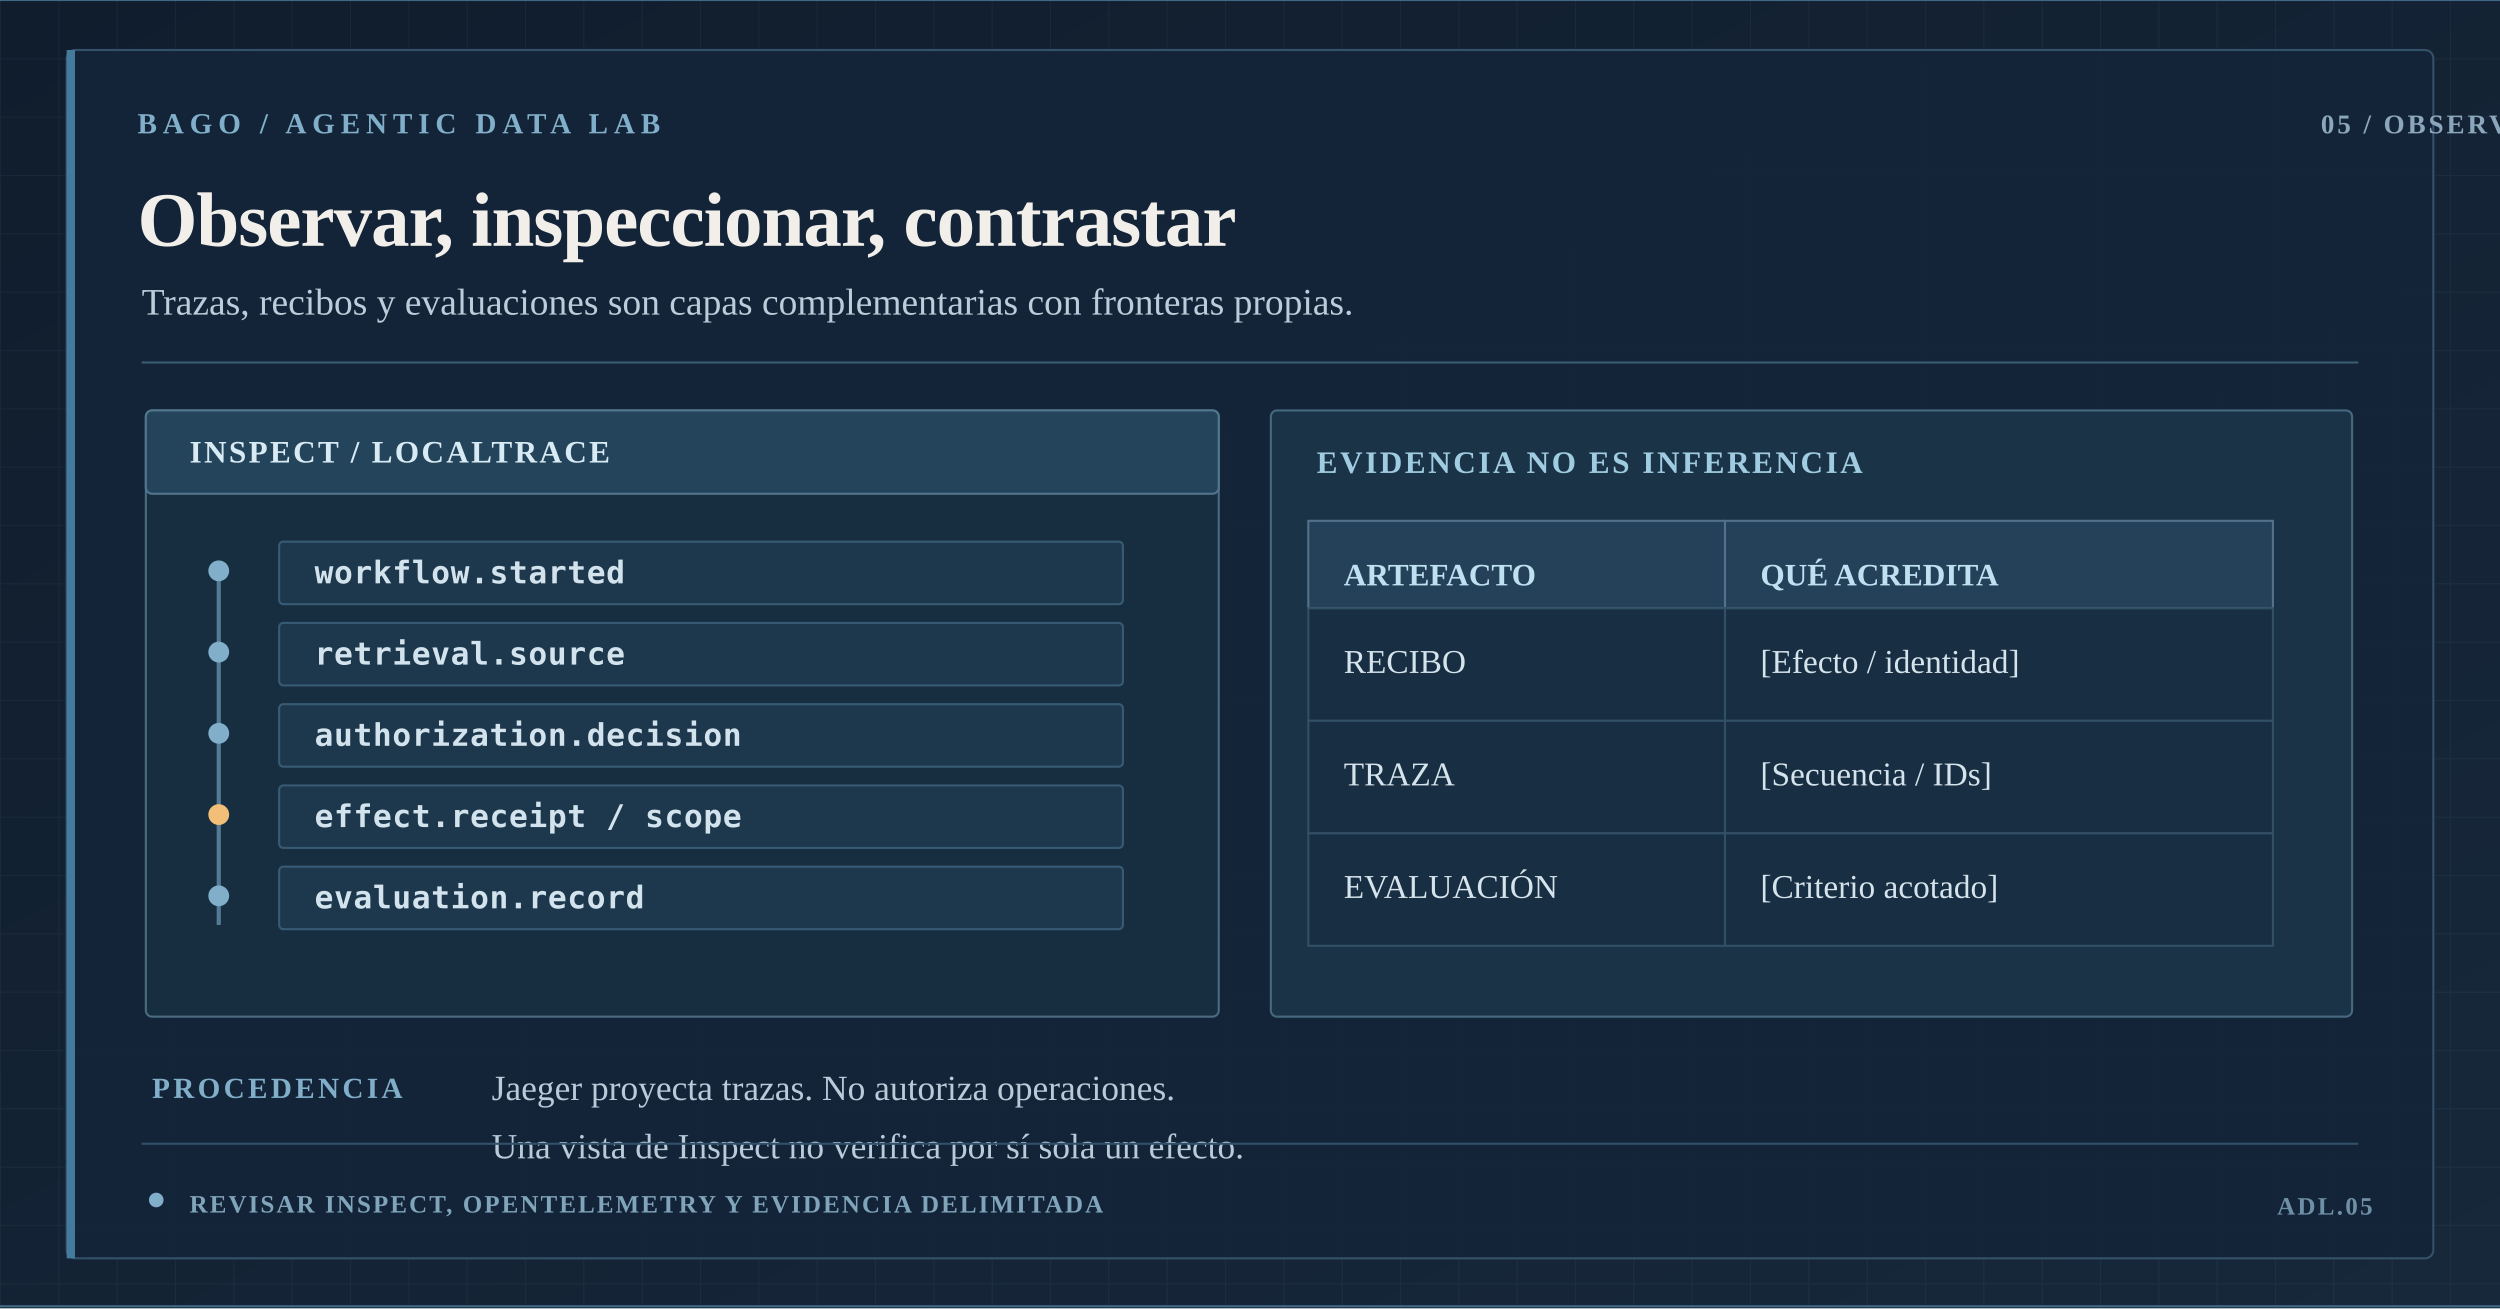
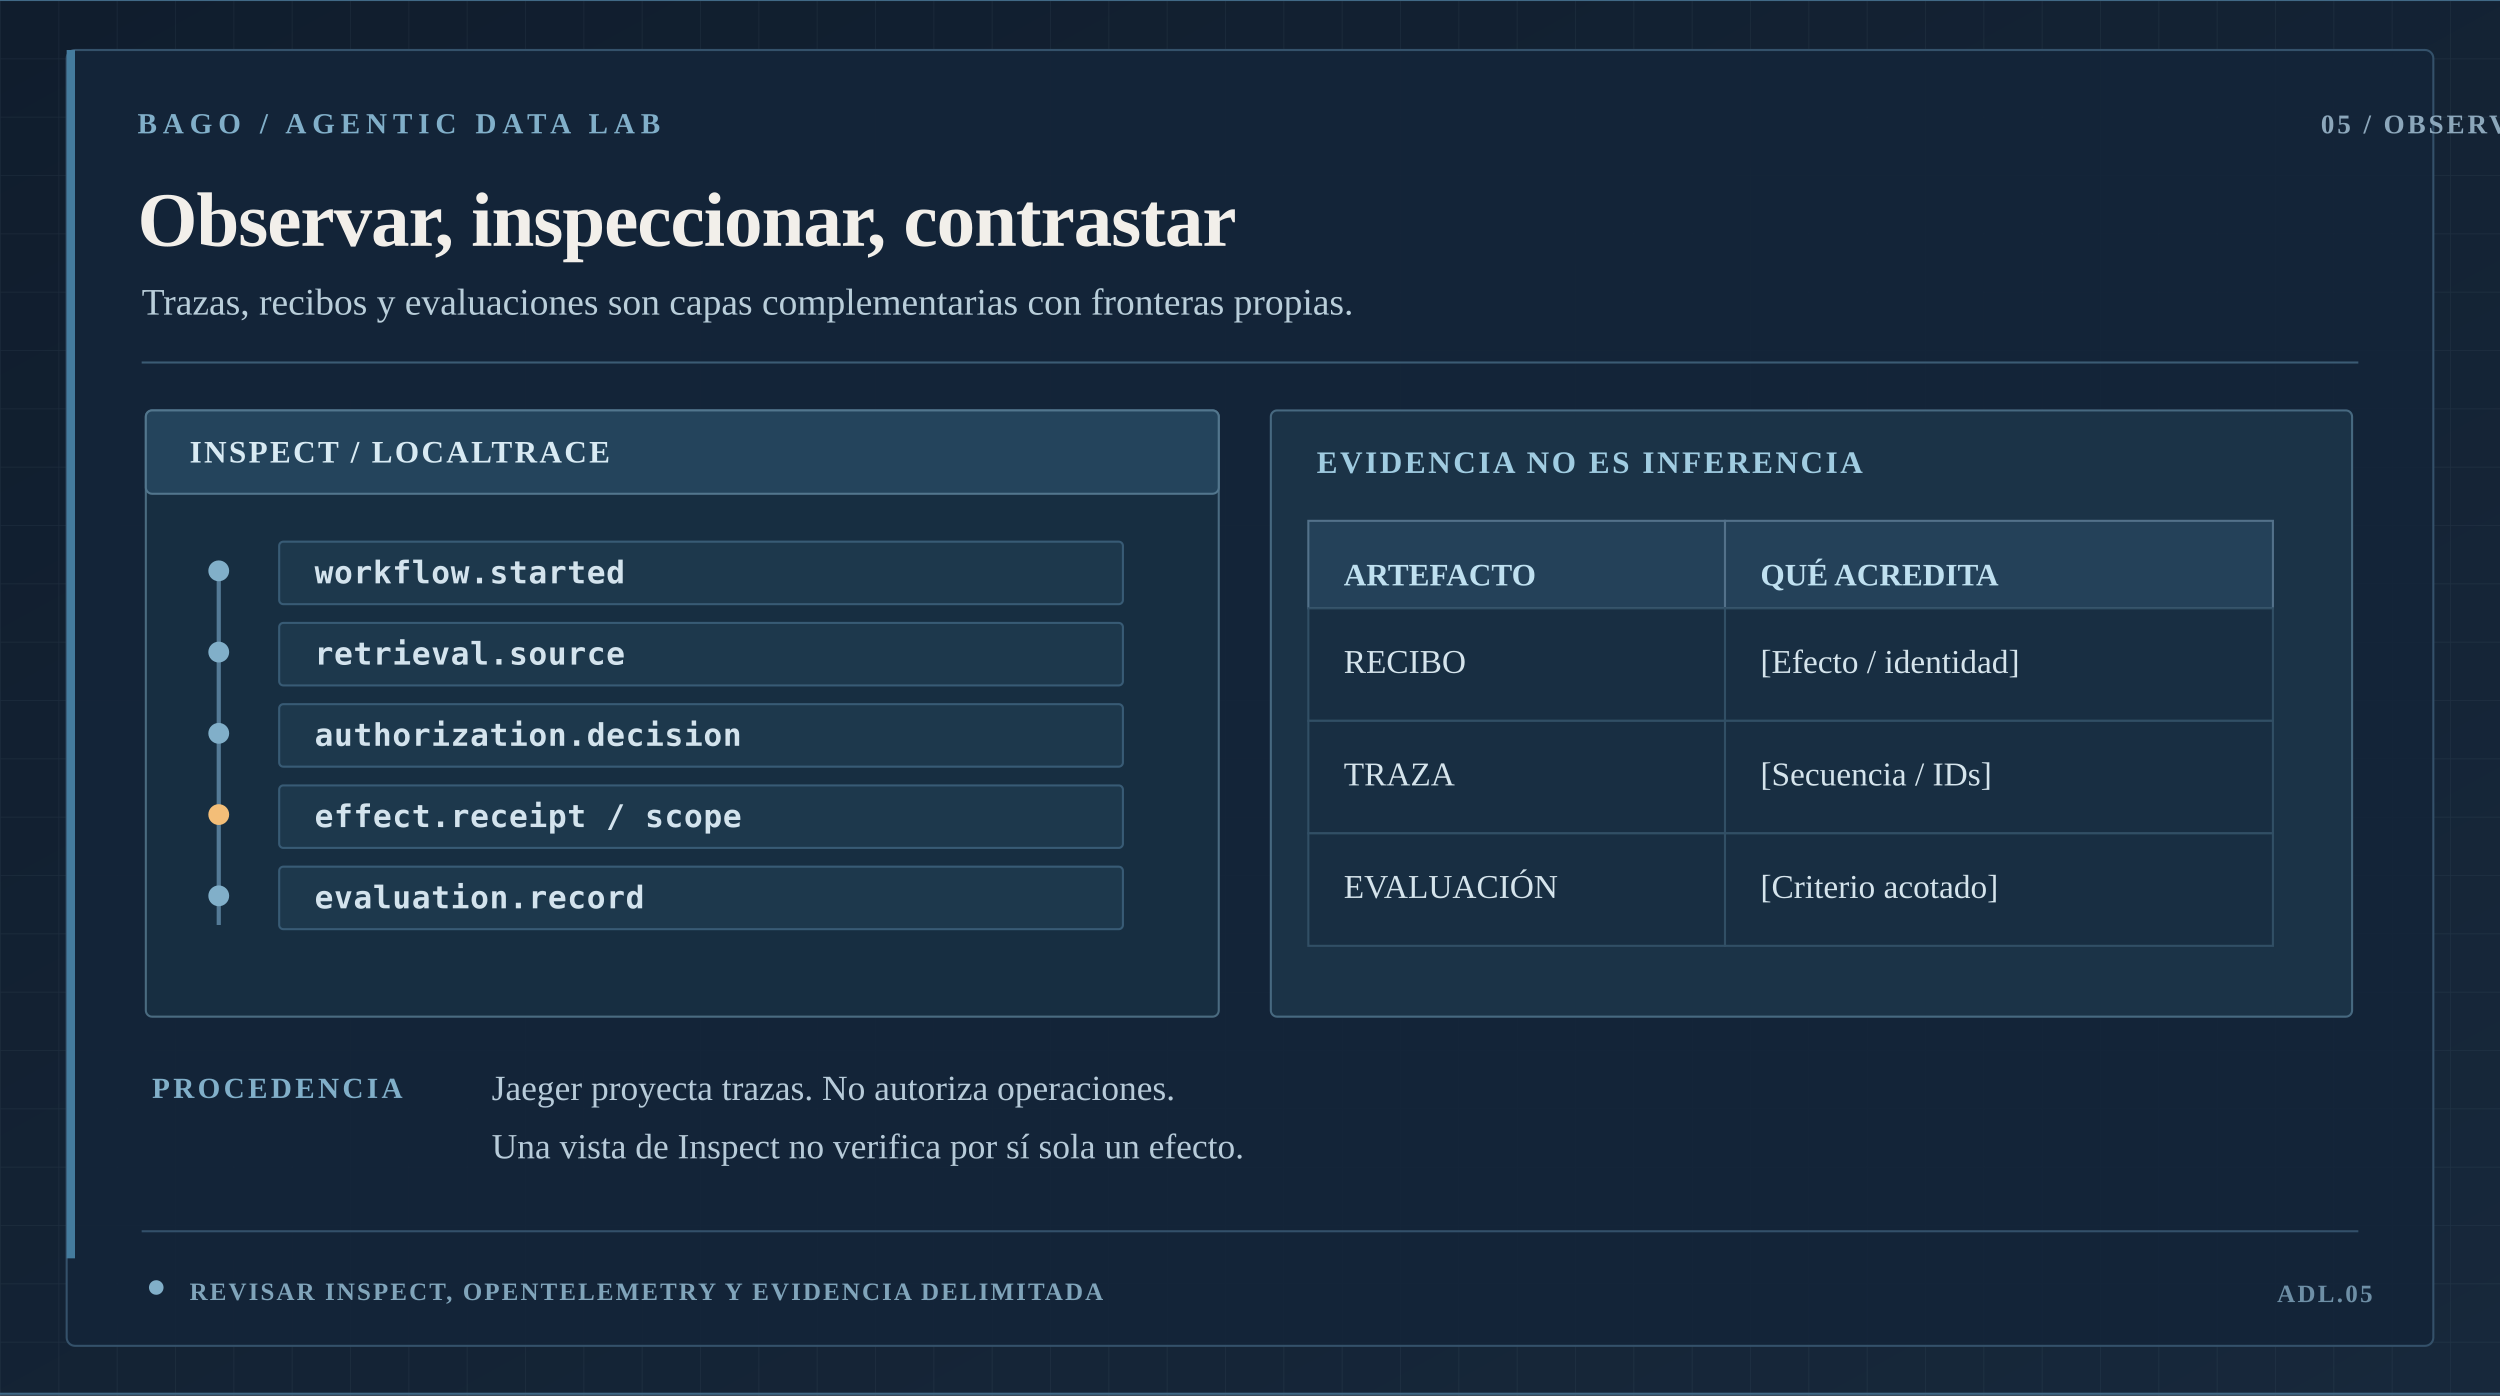
- <svg xmlns="http://www.w3.org/2000/svg" width="1200" height="628" viewBox="0 0 1200 628" role="img" aria-labelledby="ttl des">
+ <svg xmlns="http://www.w3.org/2000/svg" width="1200" height="670" viewBox="0 0 1200 670" role="img" aria-labelledby="ttl des">
  <defs>
    <linearGradient id="bg" x1="0" x2="1" y1="0" y2="1">
      <stop stop-color="#101d2d" />
      <stop offset="1" stop-color="#17283b" />
    </linearGradient>
    <pattern id="micro" width="28" height="28" patternUnits="userSpaceOnUse">
      <path d="M28 0H0V28" fill="none" stroke="#7C9CB3" stroke-opacity=".10" stroke-width=".7" />
    </pattern>
  </defs>
-   <rect width="1200" height="628" fill="url(#bg)" />
-   <rect width="1200" height="628" fill="url(#micro)" />
-   <path d="M0 0H1200M0 627H1200" stroke="#416986" stroke-width="1" />
-   <rect x="32" y="24" width="1136" height="580" rx="4" fill="#142539" fill-opacity=".94" stroke="#34516A" />
+   <rect width="1200" height="670" fill="url(#bg)" />
+   <rect width="1200" height="670" fill="url(#micro)" />
+   <path d="M0 0H1200M0 669H1200" stroke="#416986" stroke-width="1" />
+   <rect x="32" y="24" width="1136" height="622" rx="4" fill="#142539" fill-opacity=".94" stroke="#34516A" />
  <rect x="32" y="24" width="4" height="580" fill="#447B9D" />
  <text x="66" y="64" fill="#81AFC9" font-size="14" font-weight="750" letter-spacing="2.8">BAGO   /   AGENTIC DATA LAB</text>
  <text x="1114" y="64" fill="#8CA7BB" font-size="13" font-weight="650" letter-spacing="1.4">05  /  OBSERVABILIDAD</text>
  <text x="66" y="118" fill="#F2EFEA" font-size="37" font-weight="650" letter-spacing="-0.5">Observar, inspeccionar, contrastar</text>
  <text x="68" y="151" fill="#B9CEDA" font-size="18" font-weight="400" letter-spacing="0">Trazas, recibos y evaluaciones son capas complementarias con fronteras propias.</text>
  <path d="M68 174L1132 174" stroke="#3B5B74" stroke-width="1" fill="none" />
  <rect x="70" y="197" width="515" height="291" rx="3" fill="#172E41" stroke="#4A6B80" stroke-width="1" />
  <rect x="70" y="197" width="515" height="40" rx="3" fill="#24445C" stroke="#52768D" stroke-width="1" />
  <text x="91" y="222" fill="#D8EAF3" font-size="15" font-weight="700" letter-spacing="1.1">INSPECT / LOCALTRACE</text>
  <path d="M105 271L105 444" stroke="#547A96" stroke-width="2" fill="none" />
  <circle cx="105" cy="274" r="5" fill="#81AFC9" />
  <rect x="134" y="260" width="405" height="30" rx="2" fill="#1D384C" stroke="#385B75" stroke-width="1" />
  <text x="151" y="280" fill="#D3E3ED" font-size="15" font-weight="550" letter-spacing="0.3" font-family="Consolas,monospace">workflow.started</text>
  <circle cx="105" cy="313" r="5" fill="#81AFC9" />
  <rect x="134" y="299" width="405" height="30" rx="2" fill="#1D384C" stroke="#385B75" stroke-width="1" />
  <text x="151" y="319" fill="#D3E3ED" font-size="15" font-weight="550" letter-spacing="0.3" font-family="Consolas,monospace">retrieval.source</text>
  <circle cx="105" cy="352" r="5" fill="#81AFC9" />
  <rect x="134" y="338" width="405" height="30" rx="2" fill="#1D384C" stroke="#385B75" stroke-width="1" />
  <text x="151" y="358" fill="#D3E3ED" font-size="15" font-weight="550" letter-spacing="0.3" font-family="Consolas,monospace">authorization.decision</text>
  <circle cx="105" cy="391" r="5" fill="#F3BE78" />
  <rect x="134" y="377" width="405" height="30" rx="2" fill="#1D384C" stroke="#385B75" stroke-width="1" />
  <text x="151" y="397" fill="#D3E3ED" font-size="15" font-weight="550" letter-spacing="0.3" font-family="Consolas,monospace">effect.receipt / scope</text>
  <circle cx="105" cy="430" r="5" fill="#81AFC9" />
  <rect x="134" y="416" width="405" height="30" rx="2" fill="#1D384C" stroke="#385B75" stroke-width="1" />
  <text x="151" y="436" fill="#D3E3ED" font-size="15" font-weight="550" letter-spacing="0.3" font-family="Consolas,monospace">evaluation.record</text>
  <rect x="610" y="197" width="519" height="291" rx="3" fill="#1B3347" stroke="#476980" stroke-width="1" />
  <text x="632" y="227" fill="#A0CCE1" font-size="15" font-weight="750" letter-spacing="1.2">EVIDENCIA NO ES INFERENCIA</text>
  <rect x="628" y="250" width="200" height="42" rx="0" fill="#244159" stroke="#53718A" stroke-width="1" />
  <text x="645" y="281" fill="#BFE0F0" font-size="15" font-weight="700" letter-spacing="0">ARTEFACTO</text>
  <rect x="828" y="250" width="263" height="42" rx="0" fill="#244159" stroke="#53718A" stroke-width="1" />
  <text x="845" y="281" fill="#BFE0F0" font-size="15" font-weight="700" letter-spacing="0">QUÉ ACREDITA</text>
  <rect x="628" y="292" width="200" height="54" rx="0" fill="#182E42" stroke="#314F65" stroke-width="1" />
  <text x="645" y="323" fill="#D5E4EC" font-size="16" font-weight="450" letter-spacing="0">RECIBO</text>
  <rect x="828" y="292" width="263" height="54" rx="0" fill="#182E42" stroke="#314F65" stroke-width="1" />
  <text x="845" y="323" fill="#D5E4EC" font-size="16" font-weight="450" letter-spacing="0">[Efecto / identidad]</text>
  <rect x="628" y="346" width="200" height="54" rx="0" fill="#182E42" stroke="#314F65" stroke-width="1" />
  <text x="645" y="377" fill="#D5E4EC" font-size="16" font-weight="450" letter-spacing="0">TRAZA</text>
  <rect x="828" y="346" width="263" height="54" rx="0" fill="#182E42" stroke="#314F65" stroke-width="1" />
  <text x="845" y="377" fill="#D5E4EC" font-size="16" font-weight="450" letter-spacing="0">[Secuencia / IDs]</text>
  <rect x="628" y="400" width="200" height="54" rx="0" fill="#182E42" stroke="#314F65" stroke-width="1" />
  <text x="645" y="431" fill="#D5E4EC" font-size="16" font-weight="450" letter-spacing="0">EVALUACIÓN</text>
  <rect x="828" y="400" width="263" height="54" rx="0" fill="#182E42" stroke="#314F65" stroke-width="1" />
  <text x="845" y="431" fill="#D5E4EC" font-size="16" font-weight="450" letter-spacing="0">[Criterio acotado]</text>
  <text x="73" y="527" fill="#81AFC9" font-size="14" font-weight="750" letter-spacing="1.6">PROCEDENCIA</text>
  <text x="236" y="528" fill="#B7CBD9" font-size="17" font-weight="450" letter-spacing="0">Jaeger proyecta trazas. No autoriza operaciones.</text>
  <text x="236" y="556" fill="#B7CBD9" font-size="17" font-weight="450" letter-spacing="0">Una vista de Inspect no verifica por sí sola un efecto.</text>
-   <path d="M68 549L1132 549" stroke="#33506A" stroke-width="1" fill="none" />
-   <circle cx="75" cy="576" r="3.5" fill="#81AFC9" />
-   <text x="91" y="582" fill="#80A4BA" font-size="12" font-weight="650" letter-spacing="1">REVISAR INSPECT, OPENTELEMETRY Y EVIDENCIA DELIMITADA</text>
-   <text x="1093" y="583" fill="#6E8FA6" font-size="12" font-weight="650" letter-spacing="1.1">ADL.05</text>
+   <path d="M68 591L1132 591" stroke="#33506A" stroke-width="1" fill="none" />
+   <circle cx="75" cy="618" r="3.5" fill="#81AFC9" />
+   <text x="91" y="624" fill="#80A4BA" font-size="12" font-weight="650" letter-spacing="1">REVISAR INSPECT, OPENTELEMETRY Y EVIDENCIA DELIMITADA</text>
+   <text x="1093" y="625" fill="#6E8FA6" font-size="12" font-weight="650" letter-spacing="1.1">ADL.05</text>
</svg>
